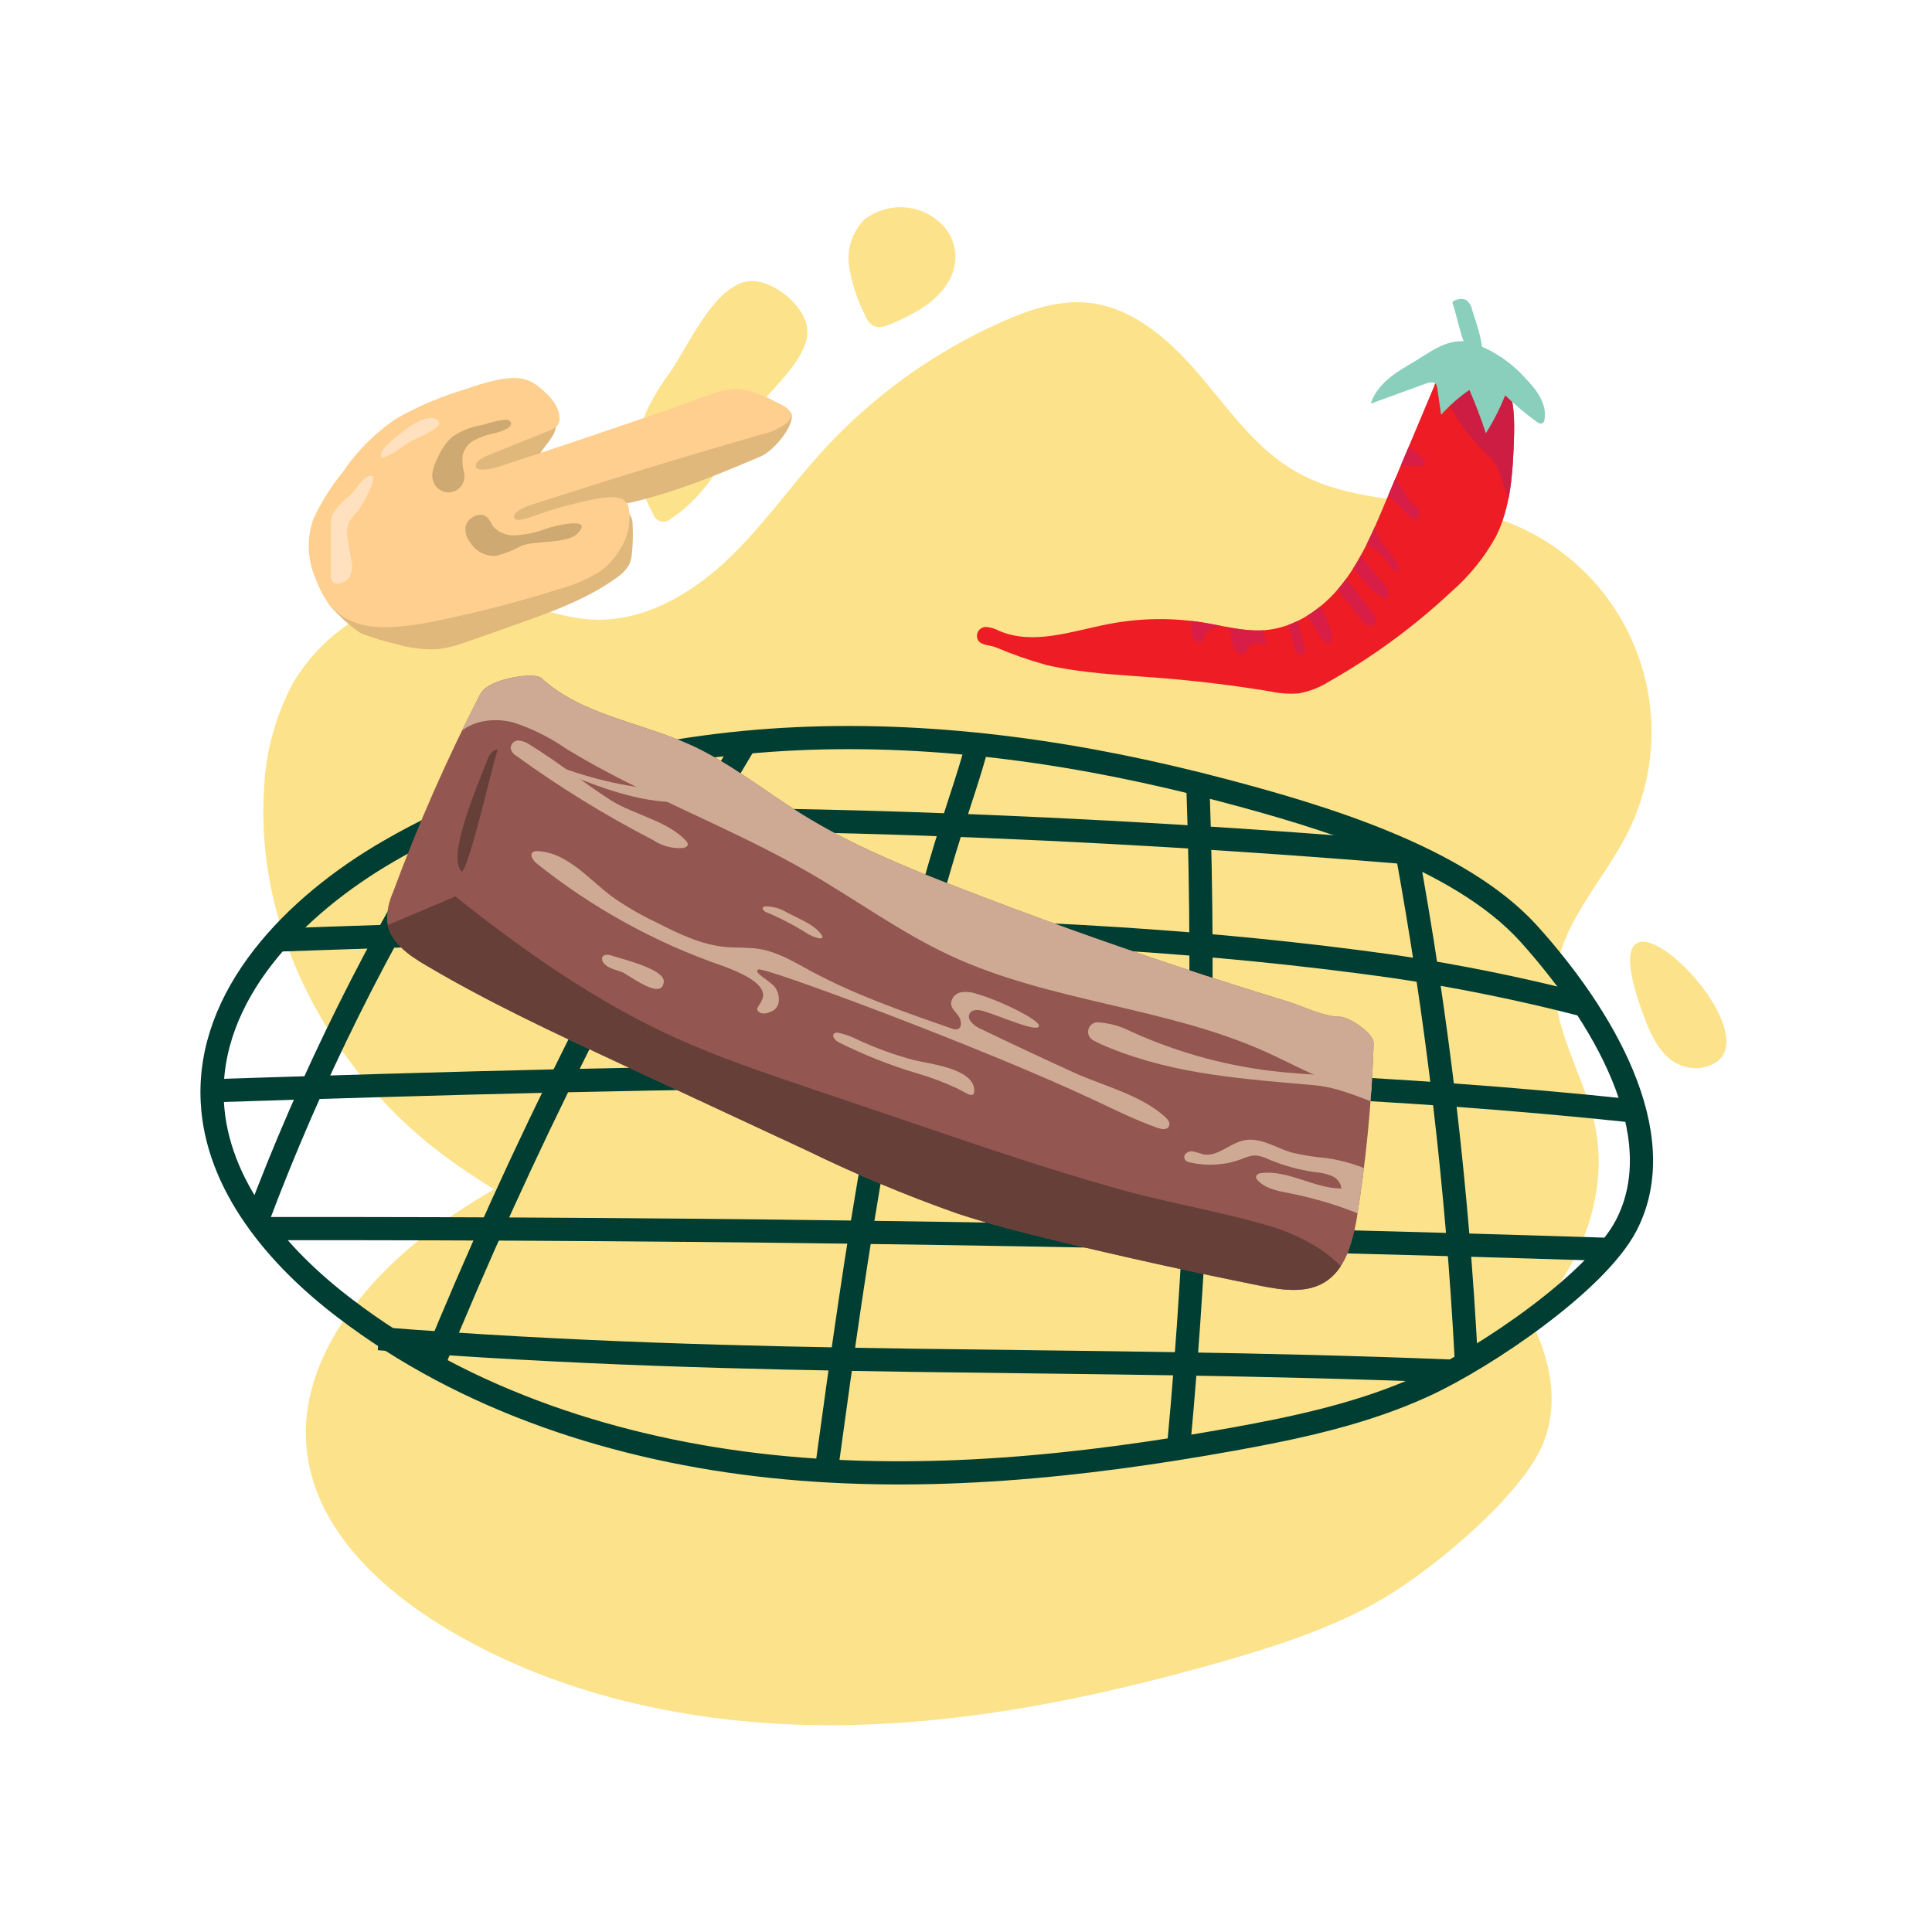
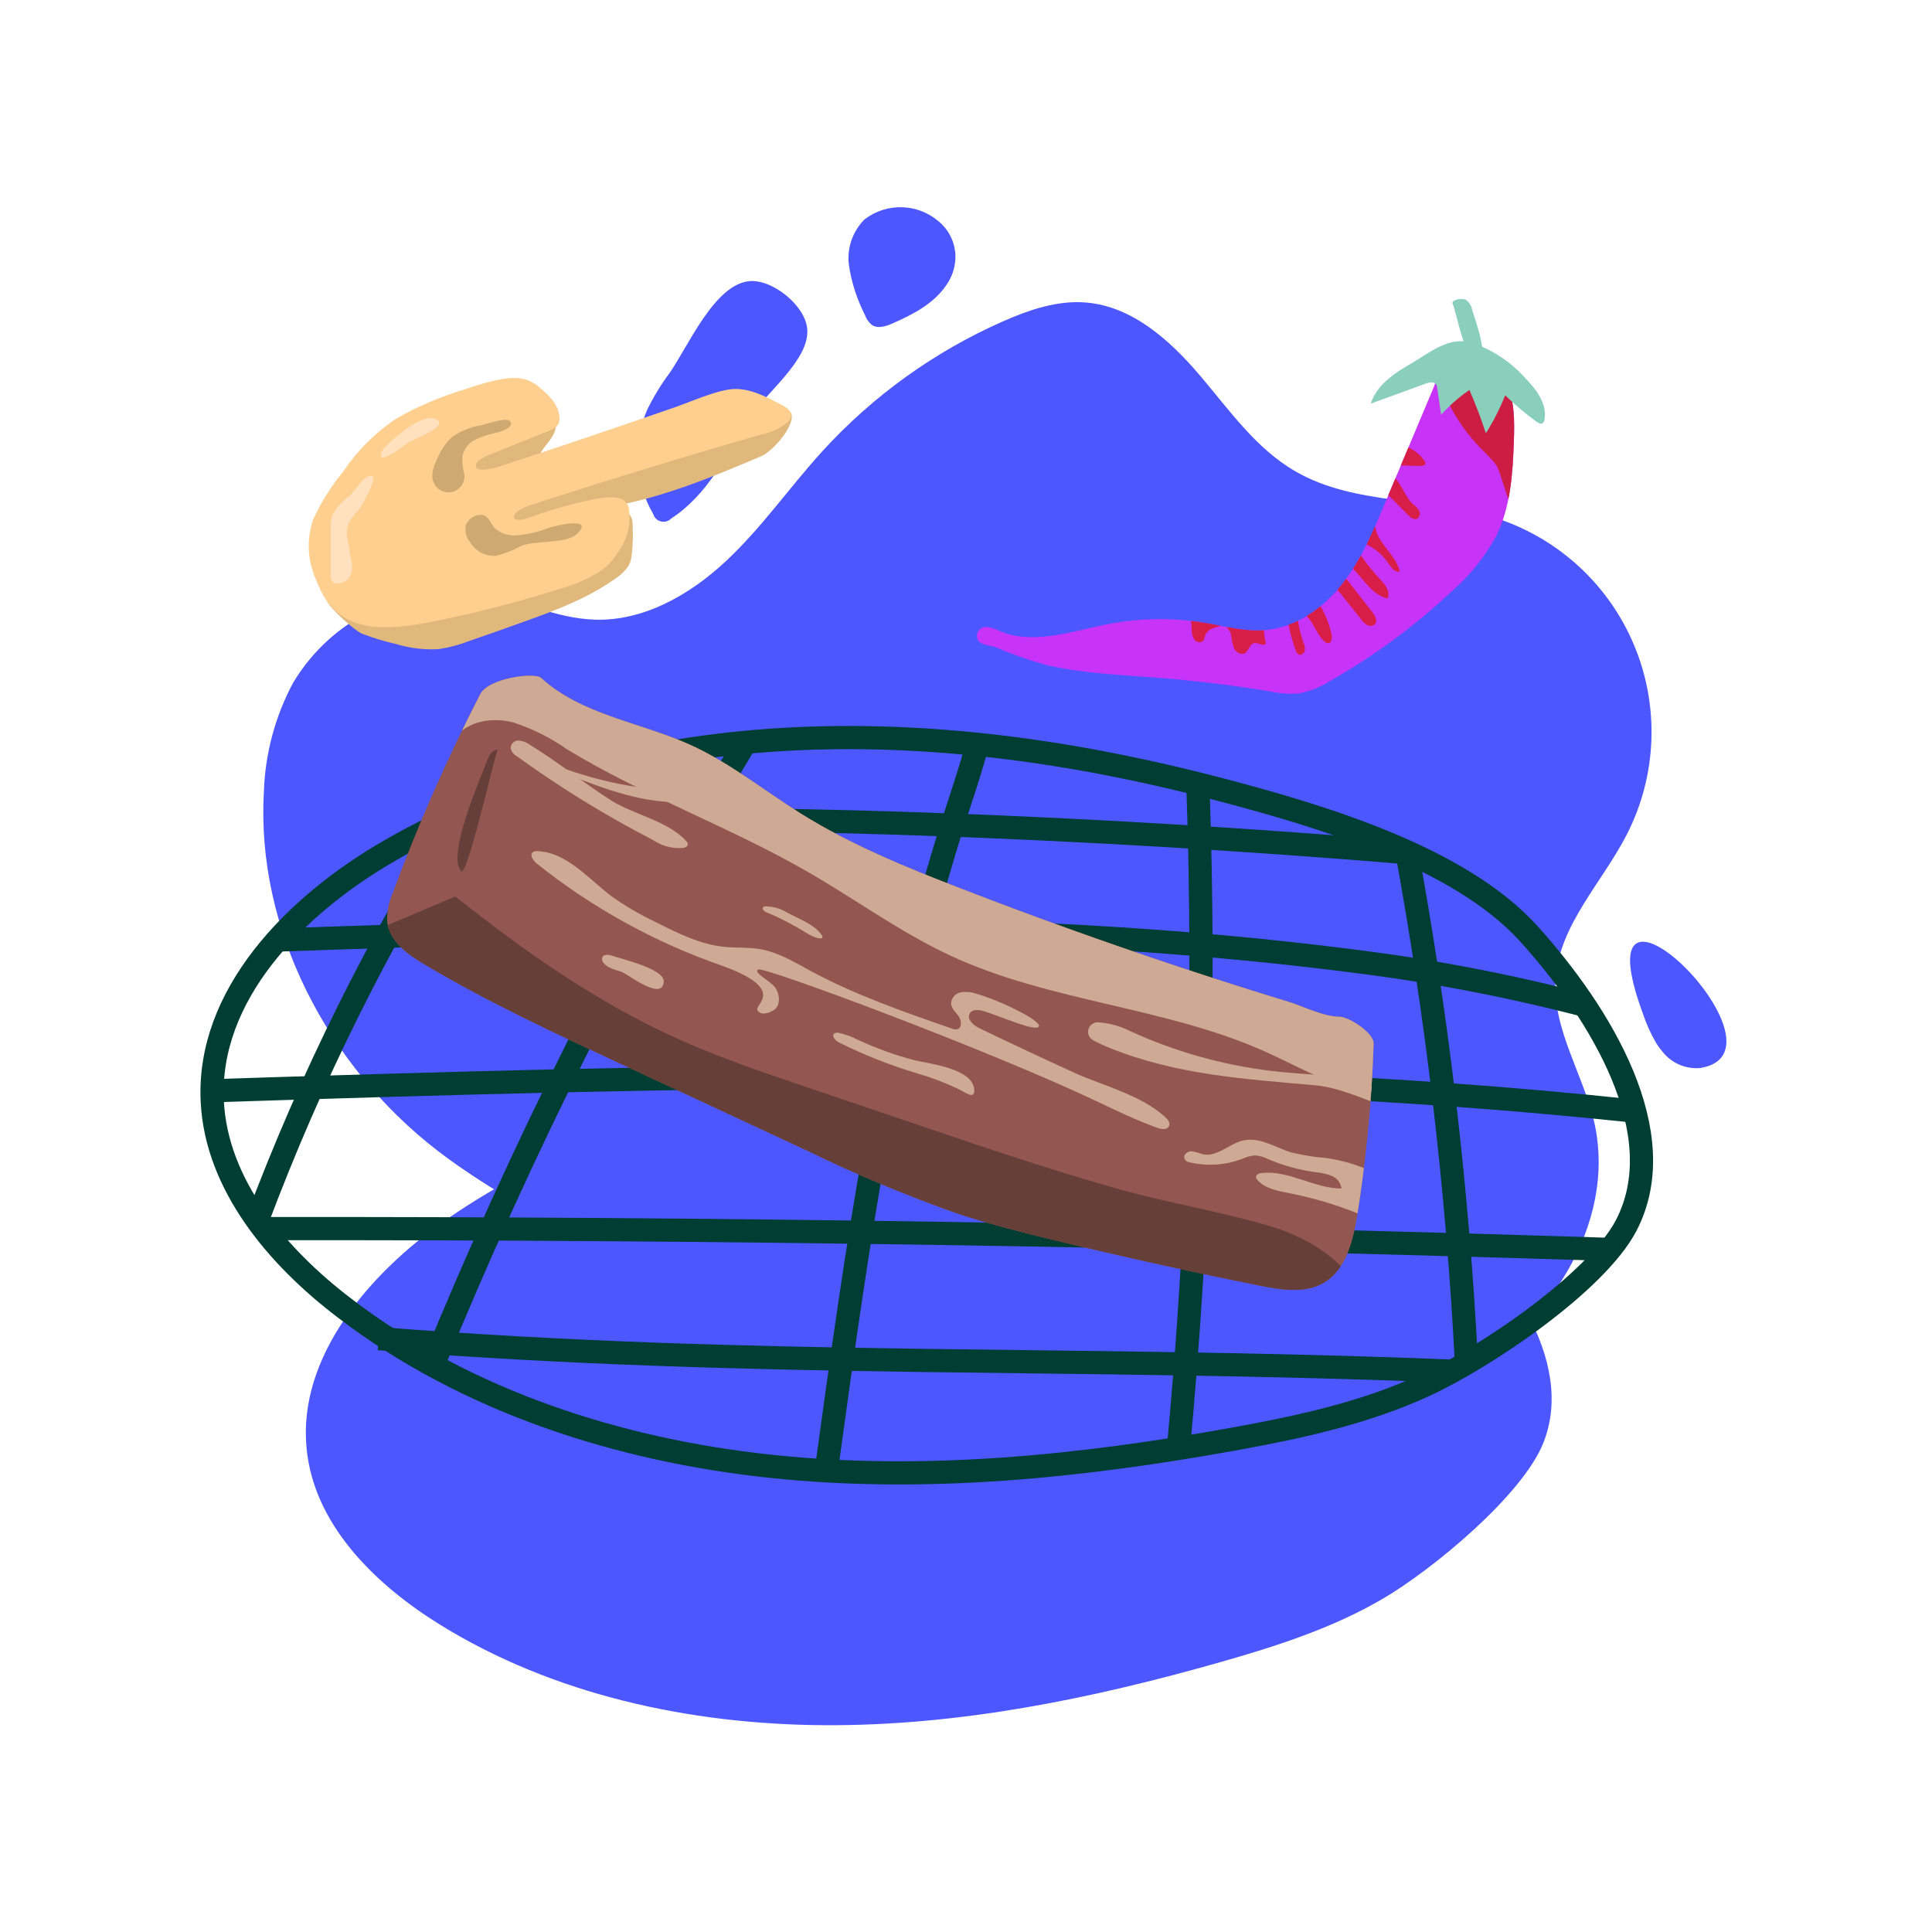
<svg xmlns="http://www.w3.org/2000/svg" viewBox="0 0 250 250">
  <clipPath id="a">
    <path d="m124.26 114.94c-7.1-2.74-14.18-5.64-20.64-9.67-4.78-3-9.21-6.59-14.34-8.91-6.46-2.91-14-3.84-19.26-8.64-.82-.75-6.8 0-7.88 2.11a229.76 229.76 0 0 0 -11.3 25.67 8.5 8.5 0 0 0 -.75 3.69c.25 2.61 2.71 4.37 5 5.7 8.13 4.82 16.72 8.81 25.29 12.8l24 11.17a185.52 185.52 0 0 0 19.5 8.17c4.21 1.39 8.52 2.48 12.83 3.52q13.1 3.16 26.3 5.81c2.8.56 5.9 1.06 8.35-.41 2.66-1.6 3.6-4.94 4.16-8a180.5 180.5 0 0 0 2.23-22.87c.08-1.43-3.23-3.51-4.41-3.52-2.09 0-4.67-1.34-6.66-1.95q-7.23-2.2-14.39-4.59-14.14-4.7-28.03-10.08z" />
  </clipPath>
  <clipPath id="b">
    <path d="m149.65 87.69q7.38.57 14.68 1.77a12.56 12.56 0 0 0 3.76.26 11.32 11.32 0 0 0 4-1.59 82.49 82.49 0 0 0 15.61-11.47 26.38 26.38 0 0 0 5.89-7.26c1.86-3.74 2.15-8 2.3-12.22.1-2.71.12-5.54-1.11-8a31.66 31.66 0 0 0 -6.72-1 2.77 2.77 0 0 0 -1.34.19 2.89 2.89 0 0 0 -1.15 1.63l-6.39 15.19c-1.53 3.65-3.1 7.36-5.57 10.47s-6 5.58-10 5.89c-2.58.2-5.13-.52-7.68-.95a35 35 0 0 0 -12.49.15c-4.71.91-9.69 2.77-14.11.9a4.49 4.49 0 0 0 -1.69-.52 1.16 1.16 0 0 0 -1.08 1.72c.38.65 1.61.65 2.24.89a52.69 52.69 0 0 0 6.64 2.32c4.69 1.08 9.48 1.26 14.21 1.63z" />
  </clipPath>
-   <path d="m86.62 48.3a29.61 29.61 0 0 0 -2.89 4.76 14.93 14.93 0 0 0 .79 13.44 1.39 1.39 0 0 0 2.35.58c4.72-3.07 7.15-8.22 10-12.83 2.08-3.31 8-7.72 7.58-11.72-.27-3-4.48-6.41-7.47-6.15-4.54.4-7.98 8.54-10.36 11.92z" fill="#FCE38B" />
-   <path d="m135.09 179-23.44-3.39c-5.9-.85-11.87-1.72-17.4-4s-10.51-5.84-15.62-9c-7.32-4.58-15.13-8.42-22-13.7-14.15-10.91-23.52-28.61-22.48-46.48a32 32 0 0 1 3.78-14.08 24.28 24.28 0 0 1 24.48-11.54c4.89.83 9.5 3.19 14.46 3.37 6.35.24 12.33-3.17 17-7.51s8.29-9.62 12.57-14.31a69.81 69.81 0 0 1 23.35-16.78c3.41-1.5 7.07-2.75 10.78-2.43 5.91.5 10.76 4.82 14.61 9.33s7.32 9.57 12.46 12.52c7.69 4.45 17.36 3.29 25.83 6a29.1 29.1 0 0 1 17.08 40.9c-3.19 6.28-8.77 11.74-9.26 18.77-.44 6.42 3.54 12.25 5 18.52 3 13.23-6.11 26.84-18 33.37s-25.93 7.56-39.48 8.25" fill="#FCE38B" />
-   <path d="m149.64 142.35c-16-2.56-32.33-3.36-48.32-1s-31.6 7.86-44.5 17.13c-10 7.21-18.85 18.24-17 30.11 1.4 9.21 8.92 16.57 17.13 21.65 14.62 9.05 32.31 12.9 49.72 13s34.64-3.43 51.31-8.18c7.27-2.07 14.53-4.41 21-8.21s18-13.36 20.71-20.1c4.36-10.84-5.16-23.51-14.24-31.73-8.67-7.84-24.7-10.88-35.81-12.67z" fill="#FCE38B" />
+   <path d="m86.62 48.3a29.61 29.61 0 0 0 -2.89 4.76 14.93 14.93 0 0 0 .79 13.44 1.39 1.39 0 0 0 2.35.58c4.72-3.07 7.15-8.22 10-12.83 2.08-3.31 8-7.72 7.58-11.72-.27-3-4.48-6.41-7.47-6.15-4.54.4-7.98 8.54-10.36 11.92z" fill="#4C57FF" />
+   <path d="m135.09 179-23.44-3.39c-5.9-.85-11.87-1.72-17.4-4s-10.51-5.84-15.62-9c-7.32-4.58-15.13-8.42-22-13.7-14.15-10.91-23.52-28.61-22.48-46.48a32 32 0 0 1 3.78-14.08 24.28 24.28 0 0 1 24.48-11.54c4.89.83 9.5 3.19 14.46 3.37 6.35.24 12.33-3.17 17-7.51s8.29-9.62 12.57-14.31a69.81 69.81 0 0 1 23.35-16.78c3.41-1.5 7.07-2.75 10.78-2.43 5.91.5 10.76 4.82 14.61 9.33s7.32 9.57 12.46 12.52c7.69 4.45 17.36 3.29 25.83 6a29.1 29.1 0 0 1 17.08 40.9c-3.19 6.28-8.77 11.74-9.26 18.77-.44 6.42 3.54 12.25 5 18.52 3 13.23-6.11 26.84-18 33.37s-25.93 7.56-39.48 8.25" fill="#4C57FF" />
+   <path d="m149.64 142.35c-16-2.56-32.33-3.36-48.32-1s-31.6 7.86-44.5 17.13c-10 7.21-18.85 18.24-17 30.11 1.4 9.21 8.92 16.57 17.13 21.65 14.62 9.05 32.31 12.9 49.72 13s34.64-3.43 51.31-8.18c7.27-2.07 14.53-4.41 21-8.21s18-13.36 20.71-20.1c4.36-10.84-5.16-23.51-14.24-31.73-8.67-7.84-24.7-10.88-35.81-12.67z" fill="#4C57FF" />
  <g fill="none" stroke="#003d32" stroke-miterlimit="10" stroke-width="3">
    <path d="m158.27 102.26c-17.94-4.74-36.56-7.51-55.1-6.67s-37 5.39-52.8 14.51c-12.29 7.1-23.62 18.71-22.9 32.47.55 10.7 8.31 20 17.12 26.7 15.67 12 35.45 18.41 55.34 20.49s40 0 59.57-3.52c8.54-1.54 17.11-3.39 24.91-7s22.09-13.23 26-20.63c6.22-11.89-3.23-27.45-12.67-37.88-9-9.87-26.97-15.17-39.47-18.47z" />
    <path d="m205 130.07a236.64 236.64 0 0 0 -24.6-5c-47.86-6.75-96.45-5.09-144.75-3.42" />
    <path d="m181.15 110.26c-36.91-3.06-87.42-5.49-124.41-3.52" />
    <path d="m210.93 143.72c-60.32-6.37-123.72-4.48-184.34-2.55" />
    <path d="m208.85 161.69c-59.37-1.9-115.36-2.77-174.77-2.71" />
    <path d="m188 177.43c-49.72-2-89.41-.34-139-4.21" />
    <path d="m96.54 95.94a586.33 586.33 0 0 0 -40.54 80.77" />
    <path d="m126.59 95.87c-1 3.85-2.33 7.63-3.53 11.44-8.36 26.6-12.21 54.38-16 82" />
    <path d="m59.56 105.06a288.82 288.82 0 0 0 -26.27 52.84" />
    <path d="m155 101.42a669.23 669.23 0 0 1 -2.51 86" />
    <path d="m181.92 109.53a515.57 515.57 0 0 1 7.82 66.47" />
  </g>
  <path d="m124.26 114.94c-7.1-2.74-14.18-5.64-20.64-9.67-4.78-3-9.21-6.59-14.34-8.91-6.46-2.91-14-3.84-19.26-8.64-.82-.75-6.8 0-7.88 2.11a229.76 229.76 0 0 0 -11.3 25.67 8.5 8.5 0 0 0 -.75 3.69c.25 2.61 2.71 4.37 5 5.7 8.13 4.82 16.72 8.81 25.29 12.8l24 11.17a185.52 185.52 0 0 0 19.5 8.17c4.21 1.39 8.52 2.48 12.83 3.52q13.1 3.16 26.3 5.81c2.8.56 5.9 1.06 8.35-.41 2.66-1.6 3.6-4.94 4.16-8a180.5 180.5 0 0 0 2.23-22.87c.08-1.43-3.23-3.51-4.41-3.52-2.09 0-4.67-1.34-6.66-1.95q-7.23-2.2-14.39-4.59-14.14-4.7-28.03-10.08z" fill="#935650" />
  <g clip-path="url(#a)">
    <path d="m119.67 145.86-15.43-5.23c-5.64-1.91-11.29-3.83-16.71-6.28-10.34-4.68-19.71-11.26-28.61-18.35l-8.26 3.5c-1 .43-2.17 1.08-2.2 2.17a2.88 2.88 0 0 0 1.34 2.08c10.9 9 23.82 15.21 36.61 21.26 7.13 3.38 14.27 6.75 21.58 9.71 12.57 5.09 25.58 9 38.57 12.83 3.94 1.17 32.13 10.22 28.76-.73-1.24-4-6.83-6.85-10.46-8-6.88-2.1-14.14-3.19-21.07-5.23-8.11-2.3-16.12-5.01-24.12-7.73z" fill="#663f38" />
    <g fill="#ceaa94">
      <path d="m59.2 95.08c1.76-1.88 4.7-2.24 7.21-1.6a26.36 26.36 0 0 1 6.9 3.44c10 6.1 21.22 10.11 31.39 16 6.14 3.55 11.9 7.78 18.33 10.76 12.93 6 27.81 6.6 40.8 12.45 3.7 1.67 7.26 3.76 11.2 4.74s8.5.65 11.5-2.09c4-3.7 3.68-10.51.64-15.07s-8-7.37-12.88-9.88c-15.92-8.21-32.5-15-49.06-21.87-15.64-6.44-31.31-12.89-47.45-18-5.31-1.68-11-3.22-16.36-1.72s-9.92 7.23-8.12 12.5" />
      <path d="m166 138.74a61.64 61.64 0 0 1 -19.66-5.27 11 11 0 0 0 -4.3-1.19 1.24 1.24 0 0 0 -.59 2.33 21.07 21.07 0 0 0 2.16 1c8.66 3.49 17.4 4 26.69 4.84 3.28.3 7.05 2.17 10.17 3.21 1.51.5 6.06 2.32 6.85-.36.52-1.79-2.12-2.12-3.39-2.47-5.93-1.63-11.93-1.51-17.93-2.09z" />
      <path d="m180.53 153.28a21.27 21.27 0 0 0 -8.91-3.43 30.29 30.29 0 0 1 -4.56-.73c-2-.62-4-2-6.11-1.56-1.87.39-3.46 2.22-5.32 1.8a7.6 7.6 0 0 0 -1.45-.39c-.5 0-1.07.42-.92.9s.52.5.88.58a11.58 11.58 0 0 0 6.54-.47 5.09 5.09 0 0 1 1.68-.47 4.38 4.38 0 0 1 1.75.49 24.3 24.3 0 0 0 6.15 1.69 6.93 6.93 0 0 1 2.08.48 2 2 0 0 1 1.24 1.62c-3.52 0-6.79-2.39-10.3-2-.34 0-.77.2-.75.54a.64.64 0 0 0 .2.38c1 1.12 2.67 1.41 4.17 1.7a49.18 49.18 0 0 1 10.27 3.22 5 5 0 0 0 3.19.66c1.08-.27 1.83-1.77 1-2.52" />
    </g>
  </g>
  <path d="m63 98.51c.25-.7.68-1.53 1.42-1.51-.25 0-3.46 14.54-4.63 15.8-2.19-1.7 2.34-11.96 3.21-14.29z" fill="#663f38" />
  <path d="m68.56 96.37a2.86 2.86 0 0 0 -1.48-.55 1 1 0 0 0 -1 1 1.49 1.49 0 0 0 .75 1 137.29 137.29 0 0 0 17.71 10.9 6 6 0 0 0 3.91 1c.25-.06.54-.2.55-.46a.65.65 0 0 0 -.21-.43c-2.33-2.58-6.72-3.4-9.66-5.22-3.66-2.34-6.96-5.03-10.57-7.24z" fill="#ceaa94" />
  <path d="m126.74 133.06c-.78-.38-1.7-1.19-1.25-1.93.33-.54 1.12-.49 1.73-.31 2.42.74 6.85 2.75 7.21 2s-5.18-3.43-8.16-4.25a4 4 0 0 0 -2-.15 1.53 1.53 0 0 0 -1.2 1.49c.07.65.65 1.09 1 1.62s.44 1.47-.18 1.65a1.25 1.25 0 0 1 -.76-.1c-6.22-2.16-12.48-4.33-18.27-7.46-2.11-1.15-4.22-2.43-6.59-2.82-1.47-.24-3-.13-4.46-.27-3.17-.3-6.09-1.76-8.94-3.2a38 38 0 0 1 -5.79-3.39c-3-2.29-5.74-5.65-9.53-5.8a.88.88 0 0 0 -.6.13c-.45.35 0 1 .43 1.41a80.76 80.76 0 0 0 24.16 13.32c8.39 3.07 4 5 4.47 5.73s1.48.36 2.09 0c.92-.57.84-2 .24-2.9s-3-2-2.21-2.38 29.52 10.31 43.66 17c2.62 1.23 5.23 2.52 8 3.5.5.18 1.2.29 1.45-.18s-.11-.9-.45-1.21c-3-2.77-7.78-4-11.48-5.61q-6.31-2.88-12.57-5.89z" fill="#ceaa94" />
  <path d="m101.89 118.11a5.43 5.43 0 0 0 -2.81-.83.48.48 0 0 0 -.35.14c-.15.22.13.48.37.6a34.55 34.55 0 0 1 5.17 2.66c.83.6 3.17 1.4 1.67-.16-.94-1.03-2.81-1.75-4.05-2.41z" fill="#ceaa94" />
  <path d="m118.28 137.18a44.17 44.17 0 0 1 -7.25-2.62 10.42 10.42 0 0 0 -2.5-.91.77.77 0 0 0 -.56.06c-.42.31.1.94.57 1.17a62.93 62.93 0 0 0 10.09 4 34.83 34.83 0 0 1 5.31 2c1 .46 2.25 1.53 2.12.06-.23-2.72-5.98-3.31-7.78-3.76z" fill="#ceaa94" />
  <path d="m95.15 105.35a24.67 24.67 0 0 0 -5.15-1.42c-1.16-.15-2.29-.1-3.43-.16-4.89-.24-9.92-2.26-14.71-4.22-.56-.24-1.26-.63-1.17-1a49.68 49.68 0 0 0 15.59 3.72 20.56 20.56 0 0 1 3.29.36 9.55 9.55 0 0 1 2.63 1.06" fill="#ceaa94" />
  <path d="m79.21 123.67c-.45-.16-1.11-.23-1.28.22a.75.75 0 0 0 .15.68c.53.73 1.52.89 2.37 1.2s5.28 3.86 5.44 1.25c.11-1.63-5.38-2.9-6.68-3.35z" fill="#ceaa94" />
  <path d="m71.59 54.09c.6.61.36 1.61-.14 2.42s-1.24 1.55-1.67 2.39a.85.85 0 0 0 -.13.48c.08.55 1 .46 1.73.26 8.33-2.45 16.69-5.17 25.16-6.31 1.36-.19 2.62.2 4 0 .47-.07 1.16-.74 1.75 0 .92 1.23-2.05 5-3.87 5.74-6.16 2.61-12.42 5.22-18.88 6.38a1.48 1.48 0 0 0 .74 1.21c.25.08.62-.18.58-.4.81.14 1 1 1 1.66a22 22 0 0 1 -.1 3.71 3.68 3.68 0 0 1 -.43 1.59 5.48 5.48 0 0 1 -1.6 1.58c-3.52 2.55-7.78 4.17-12 5.67q-3.45 1.25-6.92 2.44a18.53 18.53 0 0 1 -4 1.08 15.54 15.54 0 0 1 -5.48-.63 33.28 33.28 0 0 1 -4.49-1.36c-.92-.36-4.28-3.42-4.53-4.25s.17-1.05.64-1.87c4-6.88 5-14.79 12.67-19.32 2.83-1.67 6.16-3 9.29-2.74" fill="#e0b87c" />
  <path d="m64.73 60.33c-1.29.42-3.07.75-3.16 0s1.29-1.33 2.43-1.76l6.75-2.71a4.19 4.19 0 0 0 1.19-.62 1.22 1.22 0 0 0 .46-1c0-1.7-1.2-3-2.58-4.1a4.82 4.82 0 0 0 -2.26-1.14c-2-.38-4.9.52-7.46 1.4a42.57 42.57 0 0 0 -8.78 3.74 25.2 25.2 0 0 0 -6.94 6.92 28.18 28.18 0 0 0 -3.87 6.19 10.58 10.58 0 0 0 .38 7.75c1 2.66 2.63 5.33 6.78 6 3 .47 6.75-.18 10.4-1 4.73-1 9.49-2.27 14.21-3.75a19.39 19.39 0 0 0 5.53-2.43 8.51 8.51 0 0 0 2.19-2.4 7.56 7.56 0 0 0 1.38-5.55 1.64 1.64 0 0 0 -.82-1.25c-.92-.48-2.61-.25-4.15.08a55.75 55.75 0 0 0 -7.6 2.16c-.76.27-1.69.57-2.12.32s-.07-.77.47-1.14a8 8 0 0 1 1.91-.82q14.69-4.76 29.45-9a7.64 7.64 0 0 0 3.5-1.68c.84-1 0-1.74-1-2.21-1.43-.73-3.58-2-5.85-2s-6.17 1.86-8.7 2.67q-10.84 3.76-21.74 7.33z" fill="#ffcf8f" />
  <path d="m62.39 55a9.09 9.09 0 0 0 -3.86 1.53 7 7 0 0 0 -1.78 2.47c-.55 1.09-1.06 2.28-.69 3.28a2.07 2.07 0 0 0 3.94-1.28 7 7 0 0 1 -.15-2 3.05 3.05 0 0 1 1.43-2 10.9 10.9 0 0 1 2.94-1c.7-.18 2.47-.75 1.74-1.53-.44-.47-2.88.34-3.57.53z" fill="#cea972" />
  <path d="m70.71 68.4a13.52 13.52 0 0 1 -3.69.85 3.73 3.73 0 0 1 -3.1-1c-.46-.58-.64-1.44-1.49-1.62a2.07 2.07 0 0 0 -2.15 1.35 2.52 2.52 0 0 0 .52 2.14 3.63 3.63 0 0 0 3.41 1.8 14.46 14.46 0 0 0 3.28-1.3c1.78-.7 5.81-.25 7.14-1.5 2.46-2.36-2.83-1.12-3.92-.72z" fill="#cea972" />
  <path d="m50.4 57.29c-.64.56-1.33 1.33-1 1.94 1.27-.23 2.26-1.19 3.34-1.89s5.42-2.19 3.72-3.08-4.99 2.1-6.06 3.03z" fill="#ffe1c0" />
  <path d="m43 66.67a4 4 0 0 0 -.19 1.47v6.24a1.24 1.24 0 0 0 .24.91c.5.51 1.73.08 2.17-.59a2.77 2.77 0 0 0 .24-2.1l-.46-2.7a3.67 3.67 0 0 1 .15-2.33 9.59 9.59 0 0 1 1.18-1.5c.62-.74 3.25-5.45 1.16-4.35-.74.39-1.61 1.87-2.27 2.46a7.48 7.48 0 0 0 -2.22 2.49z" fill="#ffe1c0" />
-   <path d="m149.65 87.69q7.38.57 14.68 1.77a12.56 12.56 0 0 0 3.76.26 11.32 11.32 0 0 0 4-1.59 82.49 82.49 0 0 0 15.61-11.47 26.38 26.38 0 0 0 5.89-7.26c1.86-3.74 2.15-8 2.3-12.22.1-2.71.12-5.54-1.11-8a31.66 31.66 0 0 0 -6.72-1 2.77 2.77 0 0 0 -1.34.19 2.89 2.89 0 0 0 -1.15 1.63l-6.39 15.19c-1.53 3.65-3.1 7.36-5.57 10.47s-6 5.58-10 5.89c-2.58.2-5.13-.52-7.68-.95a35 35 0 0 0 -12.49.15c-4.71.91-9.69 2.77-14.11.9a4.49 4.49 0 0 0 -1.69-.52 1.16 1.16 0 0 0 -1.08 1.72c.38.65 1.61.65 2.24.89a52.69 52.69 0 0 0 6.64 2.32c4.69 1.08 9.48 1.26 14.21 1.63z" fill="#EE1C25" />
+   <path d="m149.65 87.69q7.38.57 14.68 1.77a12.56 12.56 0 0 0 3.76.26 11.32 11.32 0 0 0 4-1.59 82.49 82.49 0 0 0 15.61-11.47 26.38 26.38 0 0 0 5.89-7.26c1.86-3.74 2.15-8 2.3-12.22.1-2.71.12-5.54-1.11-8a31.66 31.66 0 0 0 -6.72-1 2.77 2.77 0 0 0 -1.34.19 2.89 2.89 0 0 0 -1.15 1.63l-6.39 15.19c-1.53 3.65-3.1 7.36-5.57 10.47s-6 5.58-10 5.89c-2.58.2-5.13-.52-7.68-.95a35 35 0 0 0 -12.49.15c-4.71.91-9.69 2.77-14.11.9a4.49 4.49 0 0 0 -1.69-.52 1.16 1.16 0 0 0 -1.08 1.72c.38.65 1.61.65 2.24.89a52.69 52.69 0 0 0 6.64 2.32c4.69 1.08 9.48 1.26 14.21 1.63z" fill="#C834F7" />
  <g clip-path="url(#b)">
    <path d="m172.22 75.24 3.91 4.9a2.49 2.49 0 0 0 .8.75.85.85 0 0 0 1-.14c.37-.43 0-1.08-.34-1.53l-3.42-4.37a2.08 2.08 0 0 1 -.47-.86.7.7 0 0 1 .4-.81c.33-.12.67.13.93.37 1.45 1.41 2.54 3.47 4.52 3.88.41-.86-.32-1.81-1-2.51a29.1 29.1 0 0 1 -3.75-5.08 7 7 0 0 1 4.82 3c.37.55.85 1.26 1.51 1.12-.49-2.23-3-3.69-3.21-6a6.32 6.32 0 0 1 .25-2.2l.59-2.6 3.45 3.5c.31.31.74.65 1.14.47a.75.75 0 0 0 .29-1 2.18 2.18 0 0 0 -.72-.82c-.88-.71-1.42-2.24-2.12-3.13a2.21 2.21 0 0 1 -.56-1.08.77.77 0 0 1 .67-.87c.95 0 2 .08 3 .05.23 0 .53-.08.54-.3a.44.44 0 0 0 -.09-.27c-1.36-2.18-4.41-2.83-6.85-2a11.69 11.69 0 0 0 -5.71 4.95c-1.41 2.15-2.46 4.51-3.89 6.64a9.25 9.25 0 0 1 -2.74 2.86 16 16 0 0 1 -3.91 1.36 23.17 23.17 0 0 0 -6.81 3.23 1.27 1.27 0 0 0 -.5.53 1.35 1.35 0 0 0 0 .53l.26 3.7a2.21 2.21 0 0 0 .35 1.27.77.77 0 0 0 1.16.11 2.16 2.16 0 0 0 .21-.62c.28-.87 1.35-1.15 2.26-1.29.58 0 1 .63 1.11 1.2a8.83 8.83 0 0 0 .38 1.71c.25.52.92.93 1.42.63s.58-1.18 1.16-1.29 1.32.5 1.54 0a8 8 0 0 1 0-4c.08-.33.23-.71.56-.81a.92.92 0 0 1 .64.12 4 4 0 0 1 1.81 2.61 20 20 0 0 0 .91 3.15.82.82 0 0 0 .29.37c.31.19.74-.11.83-.47a1.9 1.9 0 0 0 -.18-1.07 16 16 0 0 1 -.77-3.25c0-.22 0-.49.16-.59a.52.52 0 0 1 .42 0c1.43.71 1.73 2.71 2.91 3.71a.73.73 0 0 0 .47.23c.49 0 .56-.71.44-1.19a12.48 12.48 0 0 0 -1.29-3.38 10 10 0 0 1 -1-1.66 2 2 0 0 1 .14-1.85 1.57 1.57 0 0 1 2.08.09z" fill="#d81e46" />
    <path d="m185.65 47.27a23.26 23.26 0 0 0 5.78 10.56c.58.61 1.19 1.18 1.74 1.81a4.16 4.16 0 0 1 .54.71 6.1 6.1 0 0 1 .37.92l1.82 5.56a13.82 13.82 0 0 0 1.81-6.66 37.72 37.72 0 0 0 -.6-7 16.89 16.89 0 0 0 -1.05-4.17 27.76 27.76 0 0 0 -1.69-3 8 8 0 0 0 -2.18-2.77 3.47 3.47 0 0 0 -2.53-.5 4.51 4.51 0 0 0 -2.45 1.5 12.83 12.83 0 0 0 -1.63 2.42" fill="#ce1d43" />
  </g>
  <path d="m182.67 47c-2.21 1.26-4.53 2.8-5.29 5.23l7.13-2.6c.45-.16 1.05-.28 1.32.11a1.13 1.13 0 0 1 .15.48l.5 3.45a20.71 20.71 0 0 1 3.66-3.21q1.2 2.75 2.13 5.6a29.83 29.83 0 0 0 2.5-4.91 36.73 36.73 0 0 0 4.06 3.42c.23.17.53.34.77.19a.63.63 0 0 0 .26-.49c.35-2-1.05-3.88-2.49-5.34a16.13 16.13 0 0 0 -7-4.6c-2.88-.81-5.3 1.25-7.7 2.67z" fill="#89cfbb" />
  <path d="m188 39.39a.44.44 0 0 1 0-.37.31.31 0 0 1 .18-.11 1.86 1.86 0 0 1 1.49-.12 2 2 0 0 1 .83 1.33c.29 1 2.47 6.79.48 6.35-1.58-.35-2.41-5.69-2.98-7.08z" fill="#89cfbb" />
-   <path d="m212.59 131.16a20 20 0 0 0 1.73 3.83 8.47 8.47 0 0 0 .8 1.09 5.56 5.56 0 0 0 4.88 2.12c13-2.05-16.13-30.68-7.41-7.04z" fill="#FCE38B" />
-   <path d="m121.49 28.67a6 6 0 0 1 2.14 4.33 6.38 6.38 0 0 1 -1 3.63c-1.65 2.6-4.38 4-7.07 5.19-.87.39-1.94.76-2.73.23a2.83 2.83 0 0 1 -.91-1.3 21.15 21.15 0 0 1 -2.05-6.3 7.09 7.09 0 0 1 2-6.06 7.61 7.61 0 0 1 9.62.28z" fill="#FCE38B" />
+   <path d="m212.59 131.16a20 20 0 0 0 1.73 3.83 8.47 8.47 0 0 0 .8 1.09 5.56 5.56 0 0 0 4.88 2.12c13-2.05-16.13-30.68-7.41-7.04z" fill="#4C57FF" />
+   <path d="m121.49 28.67a6 6 0 0 1 2.14 4.33 6.38 6.38 0 0 1 -1 3.63c-1.65 2.6-4.38 4-7.07 5.19-.87.39-1.94.76-2.73.23a2.83 2.83 0 0 1 -.91-1.3 21.15 21.15 0 0 1 -2.05-6.3 7.09 7.09 0 0 1 2-6.06 7.61 7.61 0 0 1 9.62.28z" fill="#4C57FF" />
</svg>
